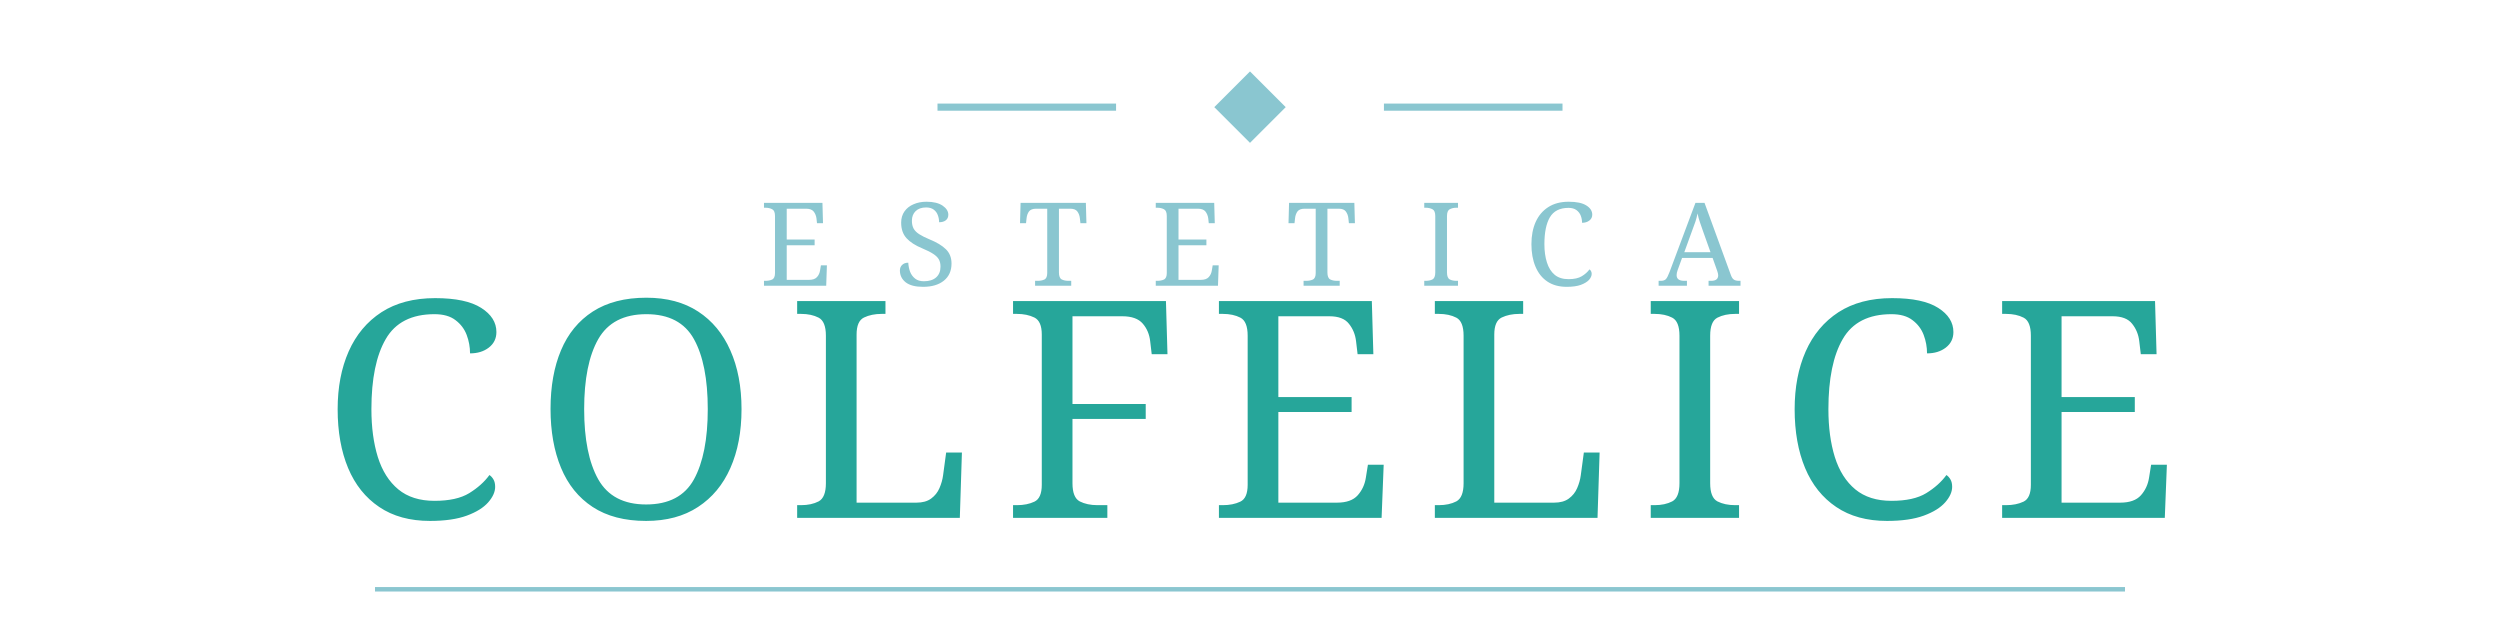
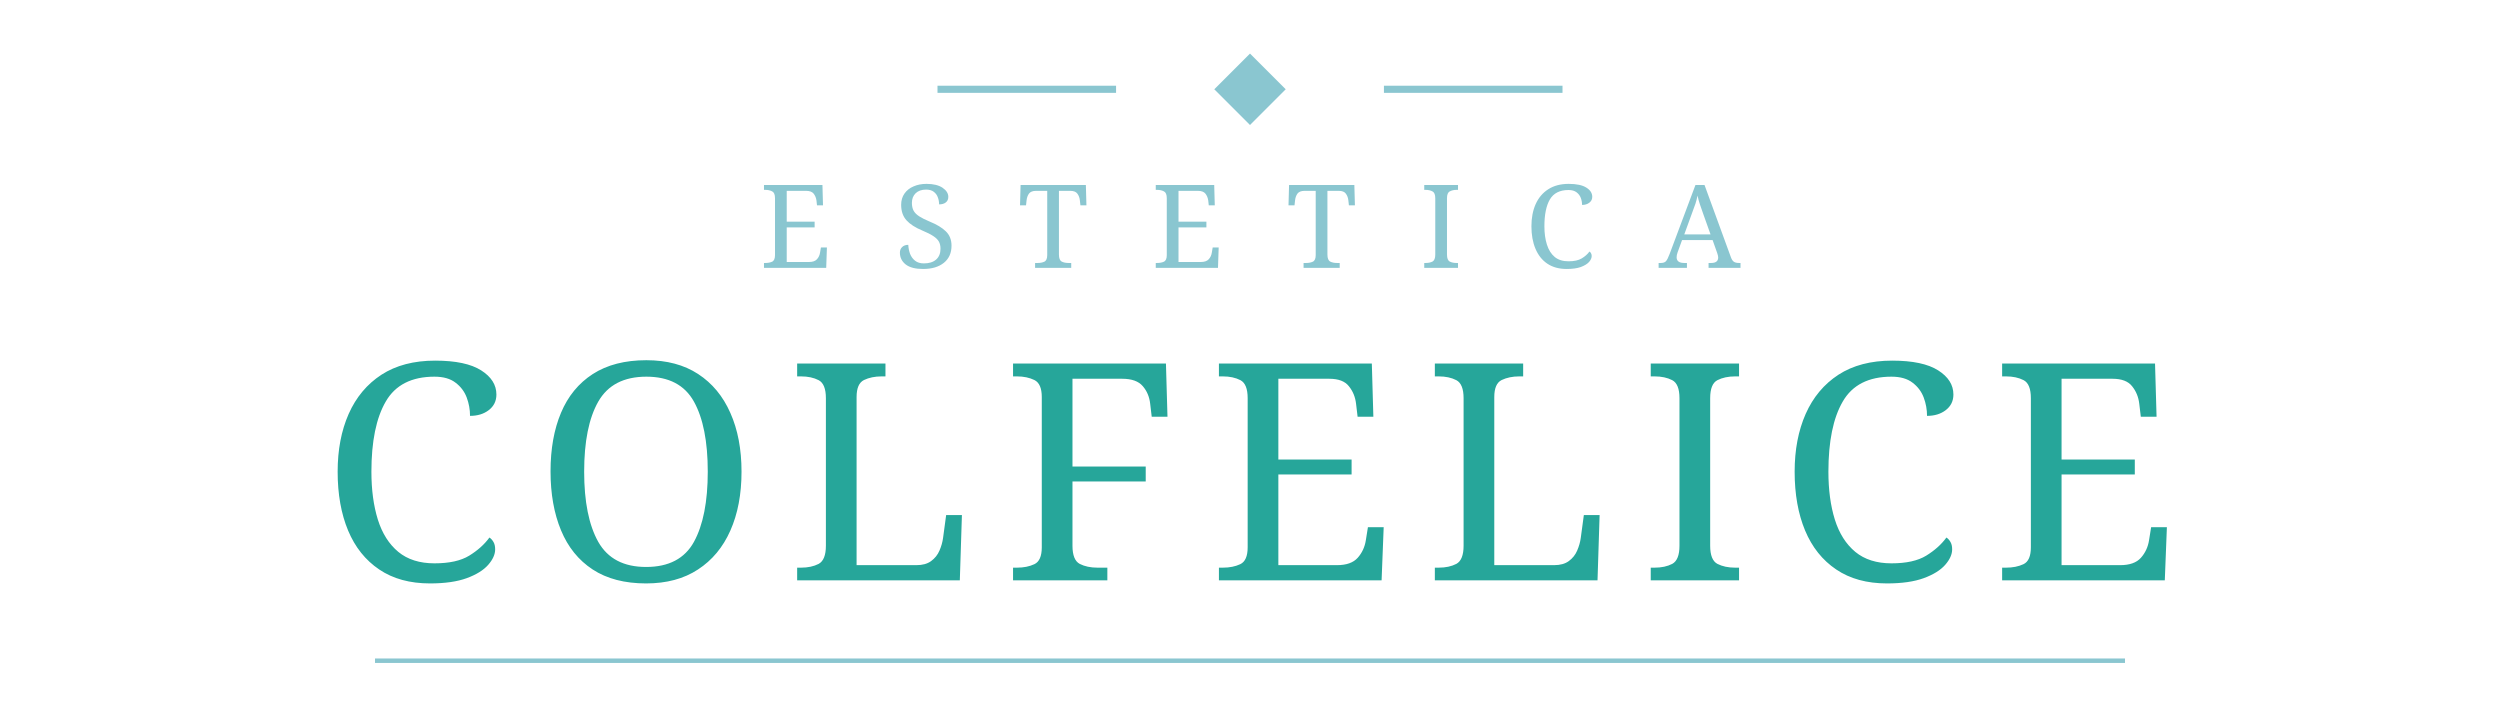
- <svg xmlns="http://www.w3.org/2000/svg" viewBox="0 0 280 70">
-   <line x1="105" y1="12" x2="125" y2="12" stroke="#8AC6D0" stroke-width="0.8" />
-   <polygon points="140,8 144,12 140,16 136,12" fill="#8AC6D0" />
-   <line x1="155" y1="12" x2="175" y2="12" stroke="#8AC6D0" stroke-width="0.8" />
-   <text x="140" y="32" text-anchor="middle" font-family="'Cormorant Garamond',Georgia,serif" font-size="13" font-weight="300" letter-spacing="7" fill="#8AC6D0">ESTETICA</text>
-   <text x="140" y="58" text-anchor="middle" font-family="'Cormorant Garamond',Georgia,serif" font-size="34" font-weight="300" letter-spacing="3" fill="#26A69A">COLFELICE</text>
-   <line x1="42" y1="66" x2="238" y2="66" stroke="#8AC6D0" stroke-width="0.5" />
+ <svg xmlns="http://www.w3.org/2000/svg" viewBox="0 0 280 80">
+   <line x1="105" y1="10" x2="125" y2="10" stroke="#8AC6D0" stroke-width="0.8" />
+   <polygon points="140,6 144,10 140,14 136,10" fill="#8AC6D0" />
+   <line x1="155" y1="10" x2="175" y2="10" stroke="#8AC6D0" stroke-width="0.8" />
+   <text x="140" y="30" text-anchor="middle" font-family="'Cormorant Garamond',Georgia,serif" font-size="13" font-weight="300" letter-spacing="7" fill="#8AC6D0">ESTETICA</text>
+   <text x="140" y="65" text-anchor="middle" font-family="'Cormorant Garamond',Georgia,serif" font-size="34" font-weight="300" letter-spacing="3" fill="#26A69A">COLFELICE</text>
+   <line x1="42" y1="74" x2="238" y2="74" stroke="#8AC6D0" stroke-width="0.5" />
</svg>
